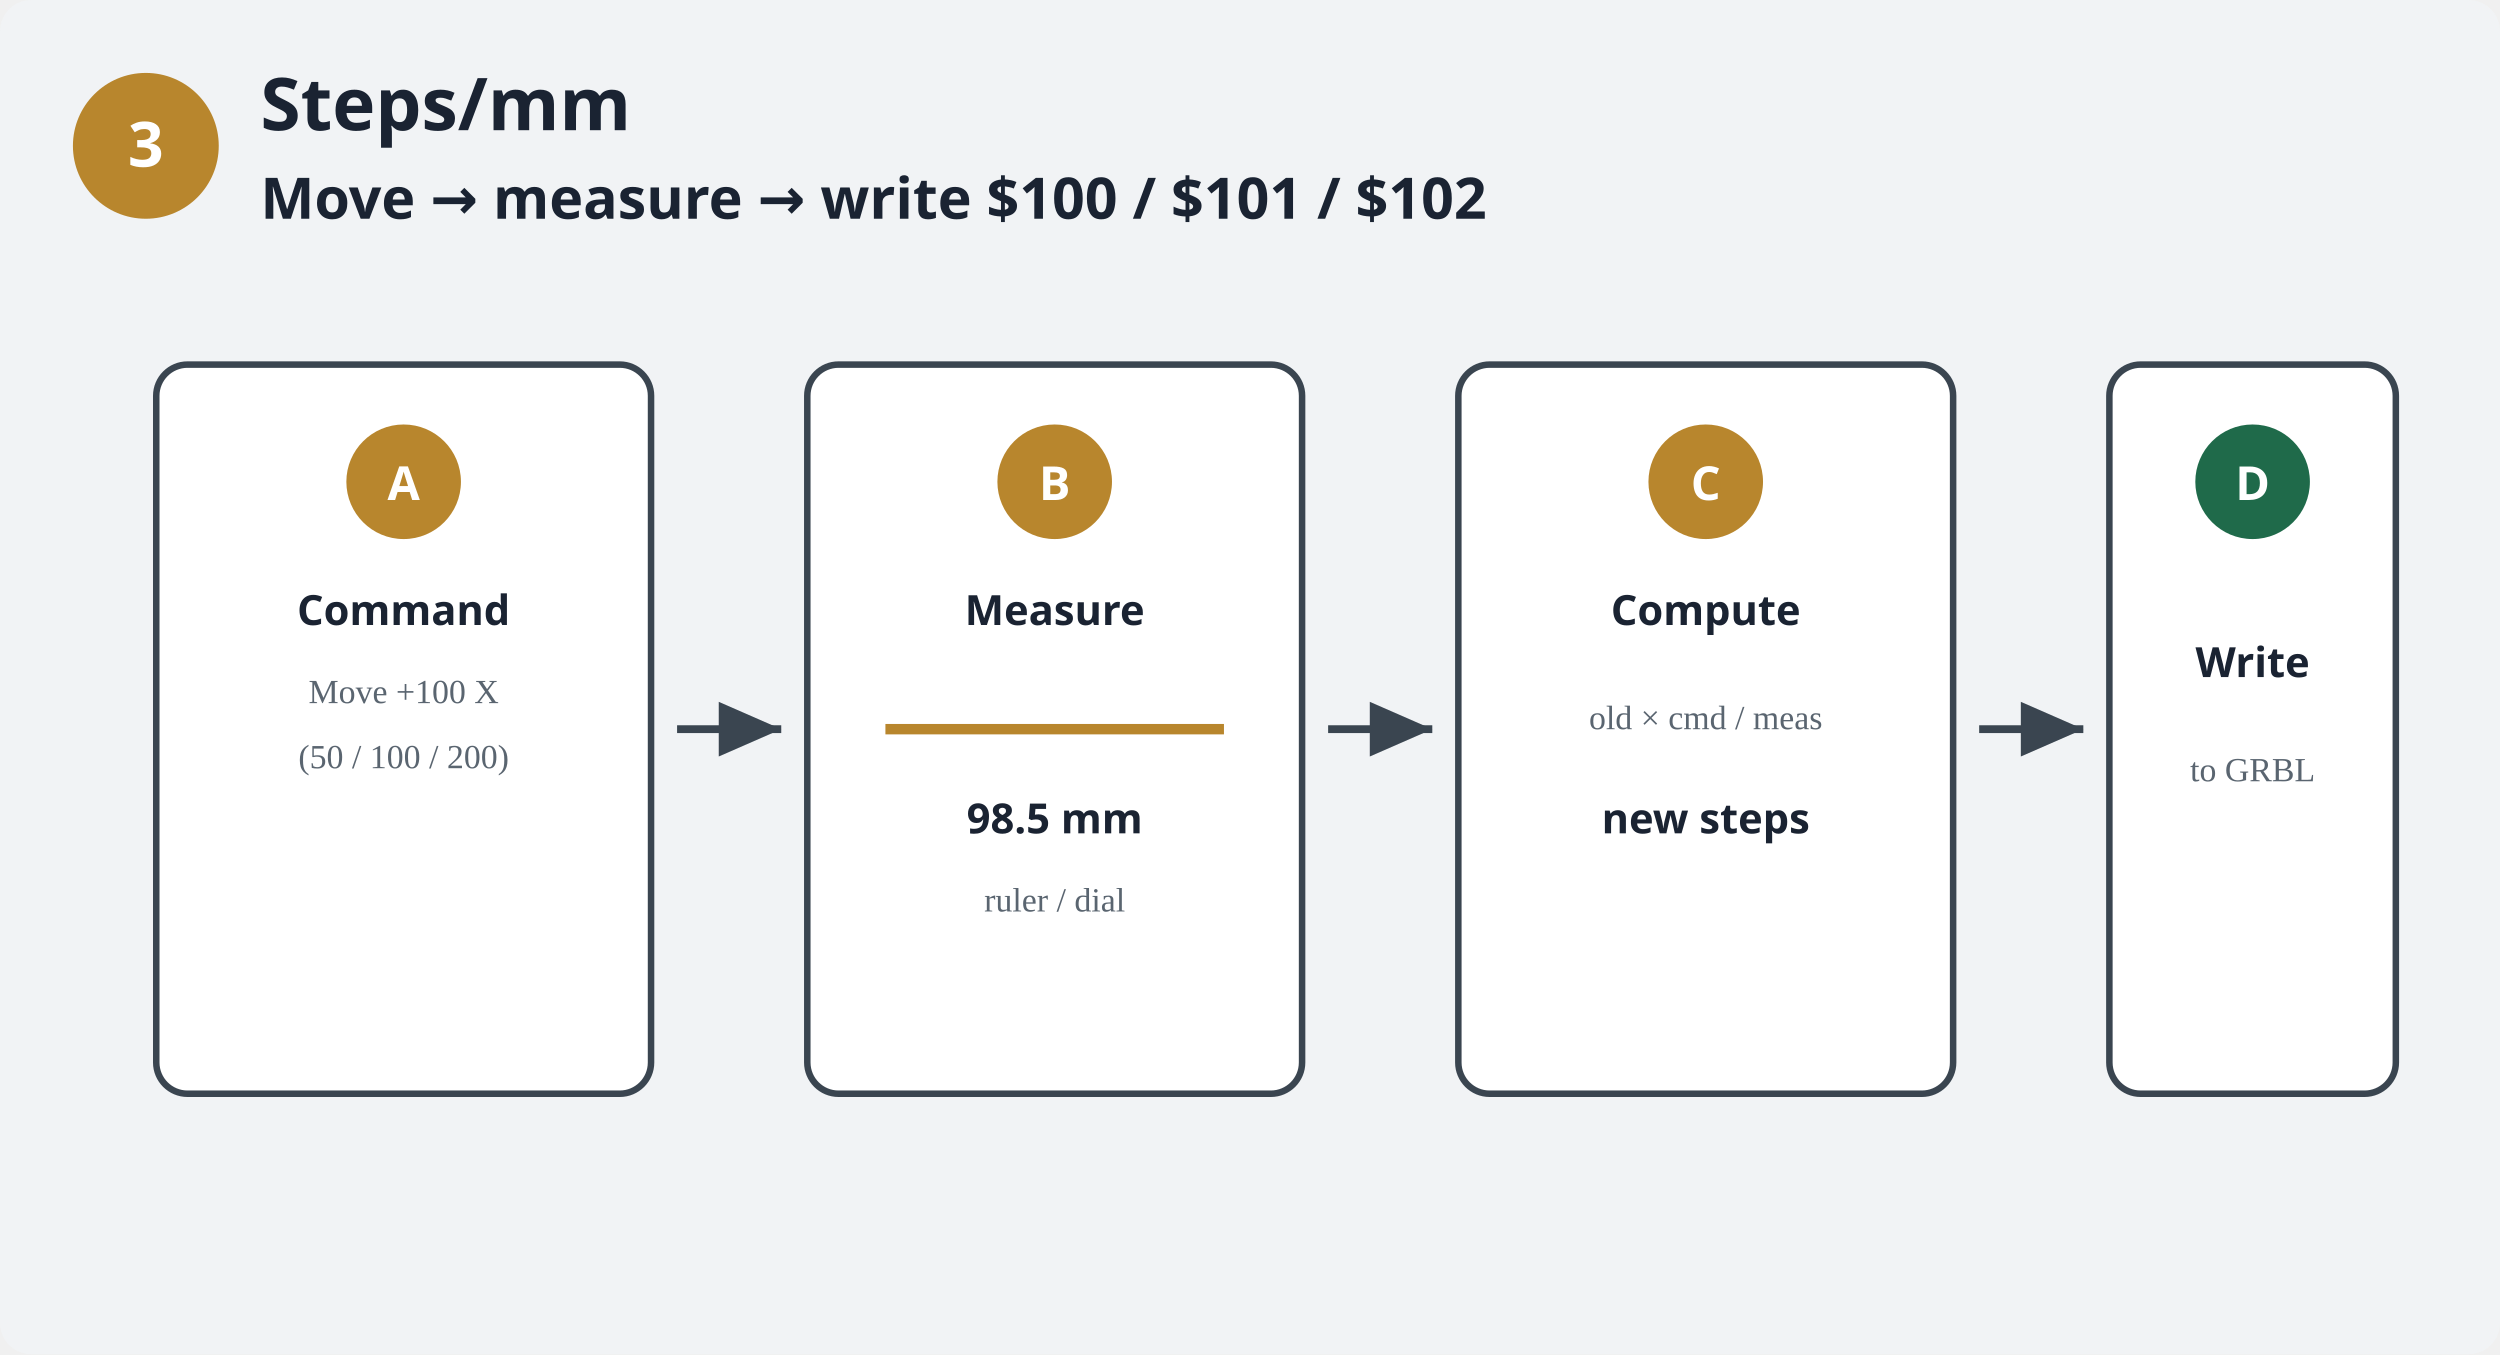
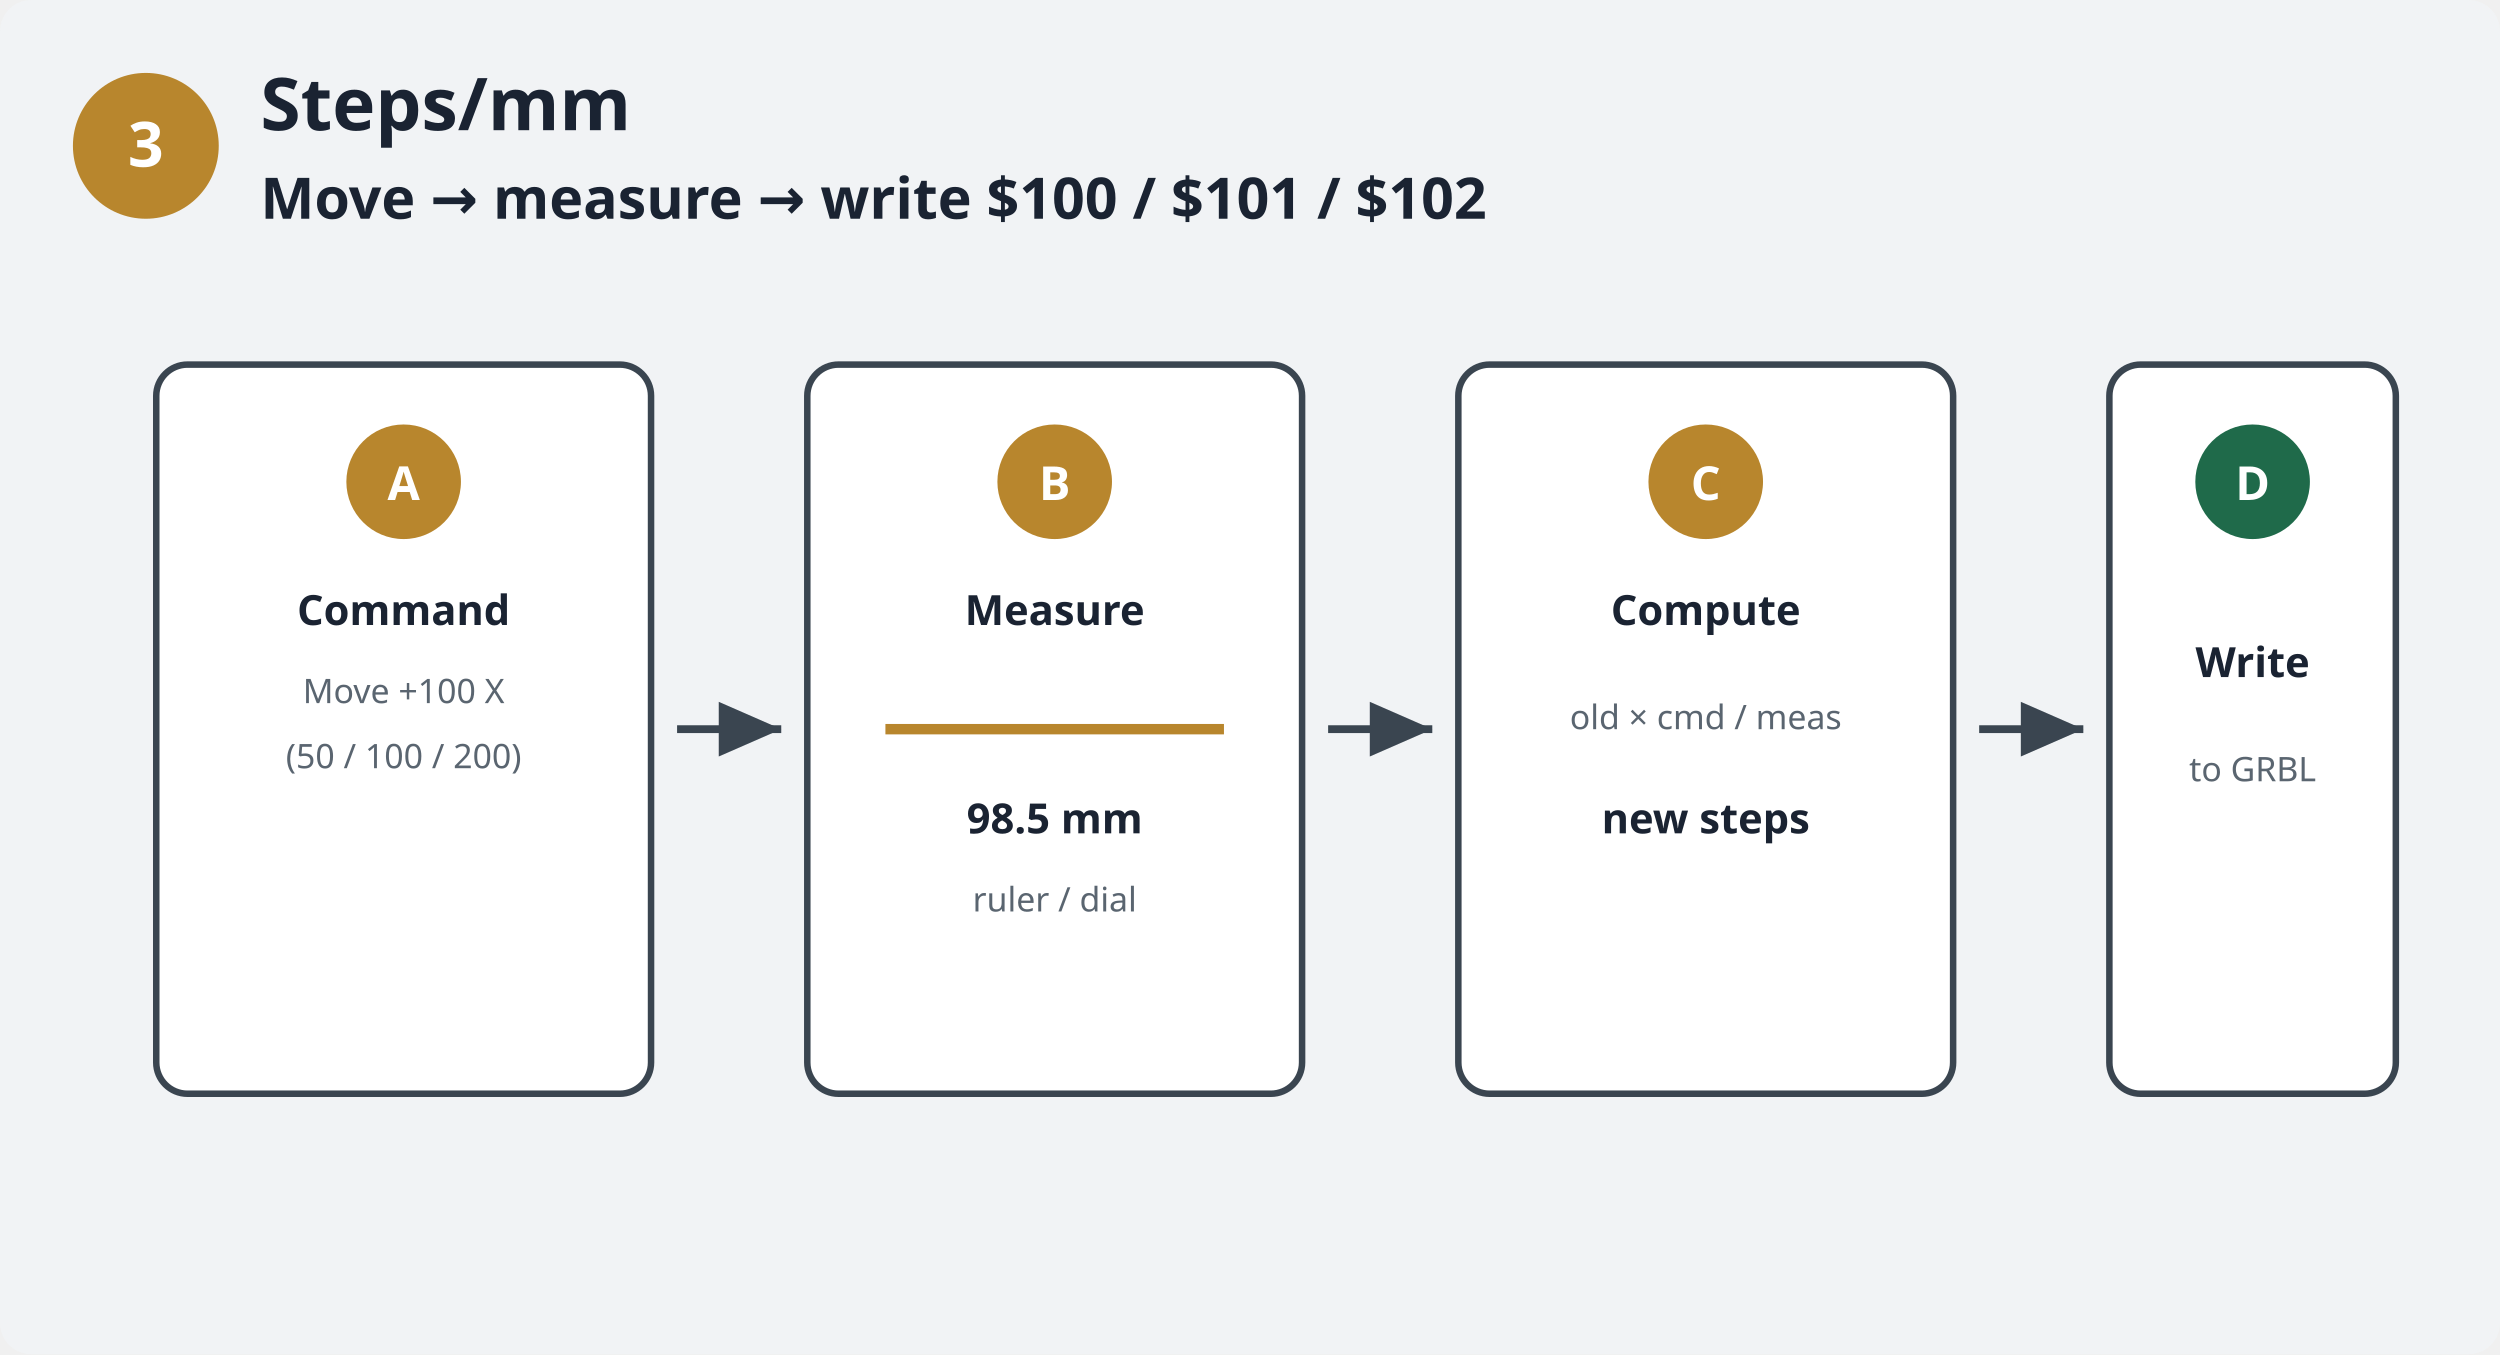
<svg xmlns="http://www.w3.org/2000/svg" viewBox="0 0 960 520" role="img" aria-labelledby="t d">
  <defs>
    <style>
+       /* SharpCNC diagram type: UI stack on all text; avoid SVG Times default on .tiny/etc. */
+       text, tspan { font-family: "Sora", system-ui, "Segoe UI", sans-serif; }
      .bg { fill: #f1f3f5; }
      .card { fill: #ffffff; stroke: #3a4550; stroke-width: 2.5; }
      .num { fill: #b8862d; }
      .ok { fill: #1f6a4a; }
-       .lab { font-family: system-ui, "Segoe UI", sans-serif; fill: #1a2332; font-size: 16px; }
+       .lab { font-family: "Sora", system-ui, "Segoe UI", sans-serif; fill: #1a2332; font-size: 16px; }
      .big { font-size: 28px; font-weight: 700; }
      .act { font-size: 22px; font-weight: 700; }
      .tiny { font-size: 13px; fill: #5a6570; }
-       .w { fill: #ffffff; font-family: system-ui, "Segoe UI", sans-serif; font-weight: 700; }
+       .w { fill: #ffffff; font-family: "Sora", system-ui, "Segoe UI", sans-serif; font-weight: 700; }
      .arrow { stroke: #3a4550; stroke-width: 3; fill: none; marker-end: url(#a); }
    </style>
    <marker id="a" markerWidth="10" markerHeight="10" refX="8" refY="3.5" orient="auto">
      <path d="M0,0 L8,3.5 L0,7 Z" fill="#3a4550" />
    </marker>
  </defs>
  <rect class="bg" width="960" height="520" rx="12" />
  <circle class="num" cx="56" cy="56" r="28" />
  <text class="w" x="56" y="64" text-anchor="middle" font-size="24">3</text>
  <text class="lab big" x="100" y="50" font-size="28">Steps/mm</text>
  <text class="lab act" x="100" y="84" font-size="22">Move → measure → write $100 / $101 / $102</text>
  <rect class="card" x="60" y="140" width="190" height="280" rx="12" />
  <circle class="num" cx="155" cy="185" r="22" />
  <text class="w" x="155" y="192" text-anchor="middle" font-size="18">A</text>
  <text class="lab" x="155" y="240" text-anchor="middle" font-weight="700">Command</text>
  <text class="tiny" x="155" y="270" text-anchor="middle">Move +100 X</text>
  <text class="tiny" x="155" y="295" text-anchor="middle">(50 / 100 / 200)</text>
  <path class="arrow" d="M260 280 H300" />
  <rect class="card" x="310" y="140" width="190" height="280" rx="12" />
  <circle class="num" cx="405" cy="185" r="22" />
  <text class="w" x="405" y="192" text-anchor="middle" font-size="18">B</text>
  <text class="lab" x="405" y="240" text-anchor="middle" font-weight="700">Measure</text>
  <line x1="340" y1="280" x2="470" y2="280" stroke="#b8862d" stroke-width="4" />
  <text class="lab" x="405" y="320" text-anchor="middle" font-weight="700">98.5 mm</text>
  <text class="tiny" x="405" y="350" text-anchor="middle">ruler / dial</text>
  <path class="arrow" d="M510 280 H550" />
  <rect class="card" x="560" y="140" width="190" height="280" rx="12" />
  <circle class="num" cx="655" cy="185" r="22" />
  <text class="w" x="655" y="192" text-anchor="middle" font-size="18">C</text>
  <text class="lab" x="655" y="240" text-anchor="middle" font-weight="700">Compute</text>
  <text class="tiny" x="655" y="280" text-anchor="middle">old × cmd / meas</text>
  <text class="lab" x="655" y="320" text-anchor="middle" font-weight="700">new steps</text>
  <path class="arrow" d="M760 280 H800" />
  <rect class="card" x="810" y="140" width="110" height="280" rx="12" />
  <circle class="ok" cx="865" cy="185" r="22" />
  <text class="w" x="865" y="192" text-anchor="middle" font-size="18">D</text>
  <text class="lab" x="865" y="260" text-anchor="middle" font-weight="700">Write</text>
  <text class="tiny" x="865" y="300" text-anchor="middle">to GRBL</text>
</svg>
